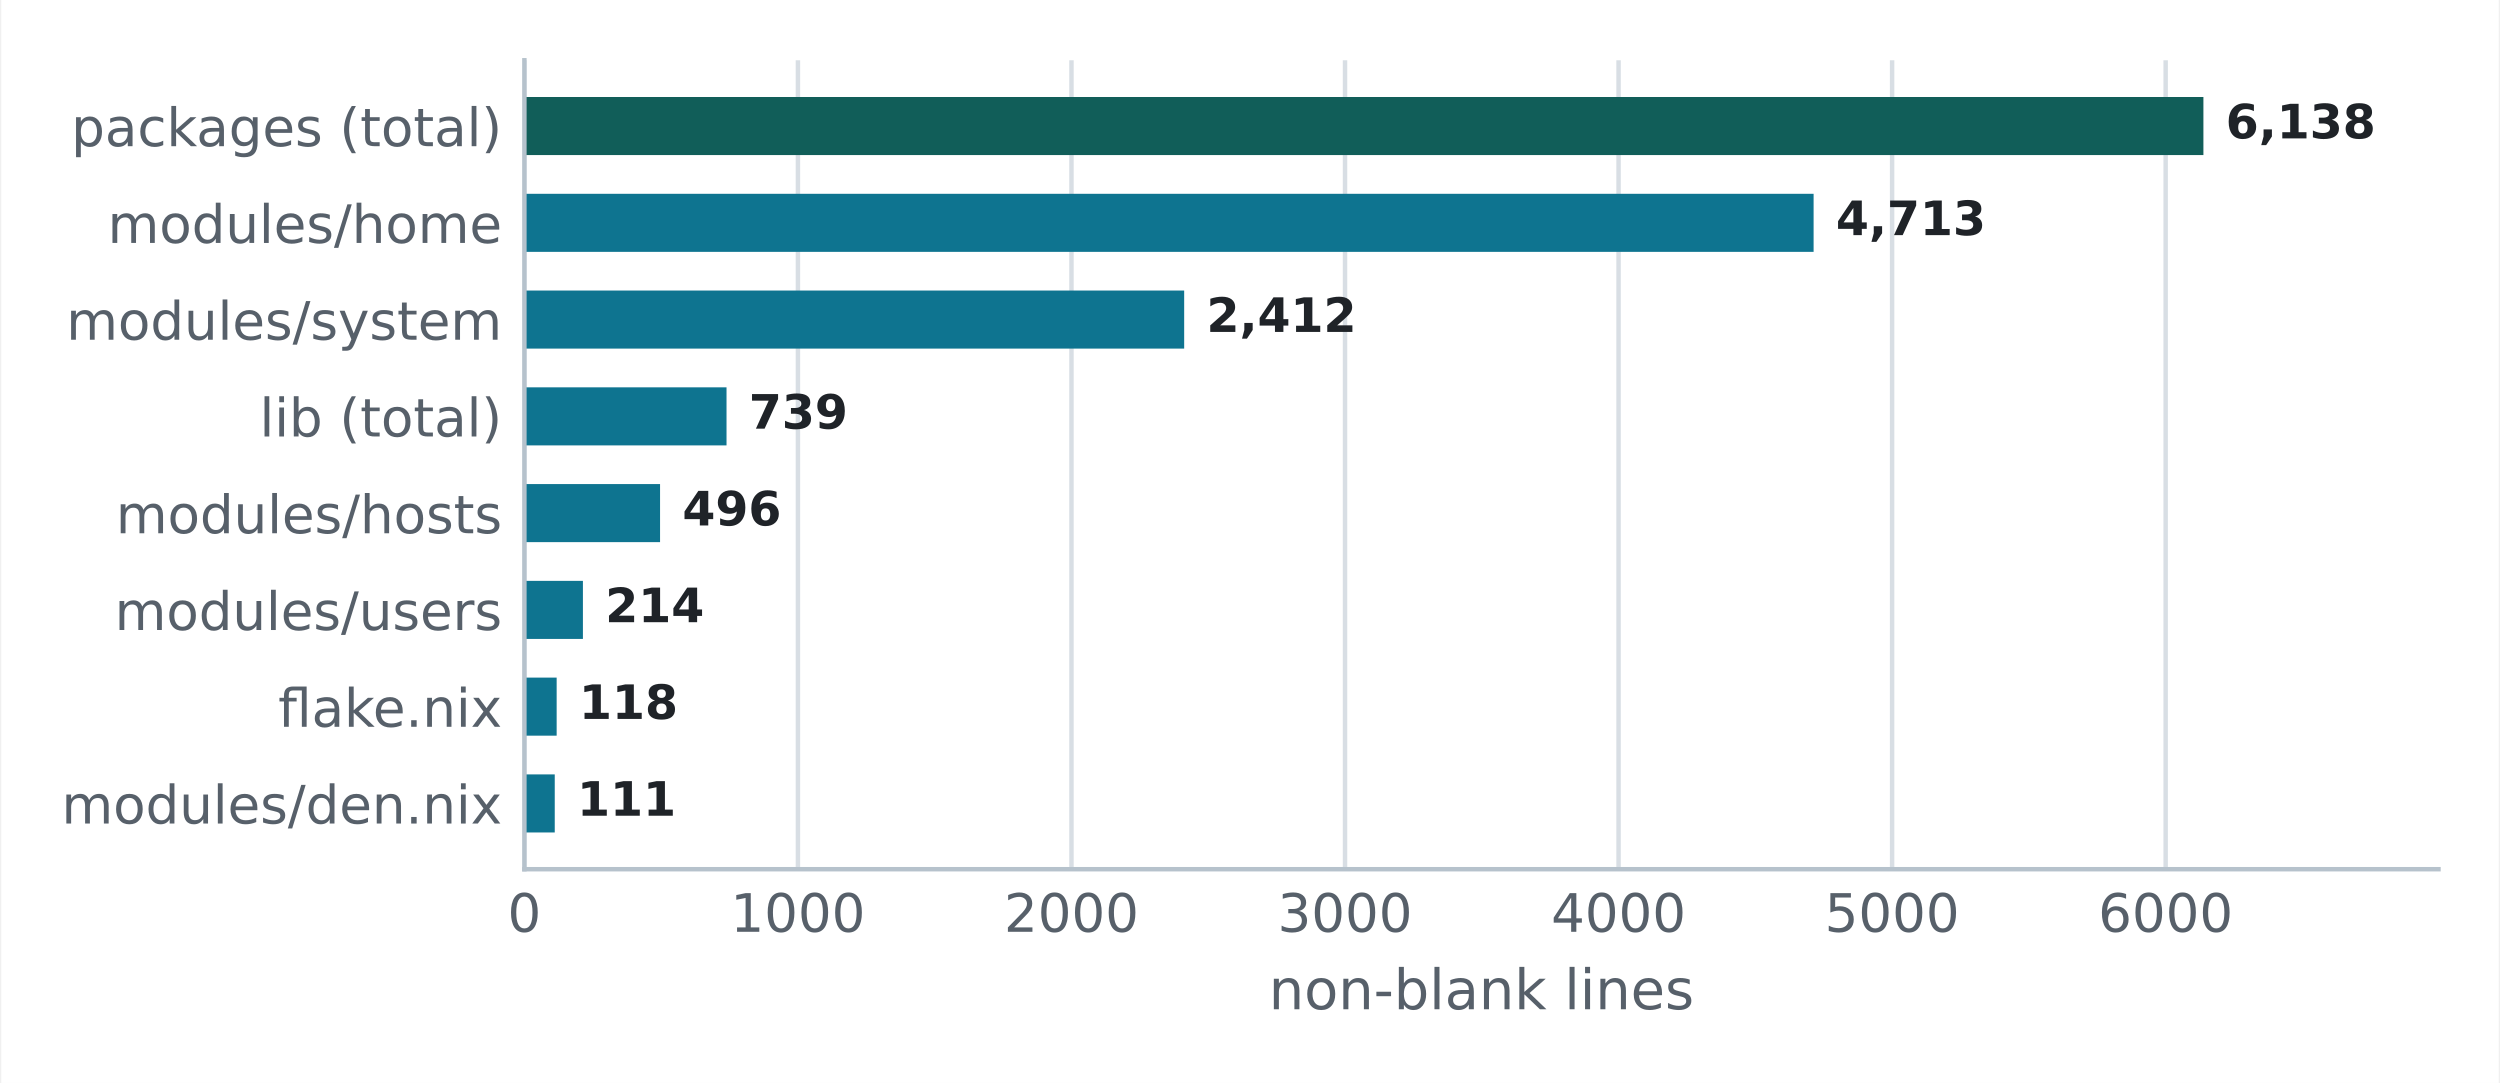
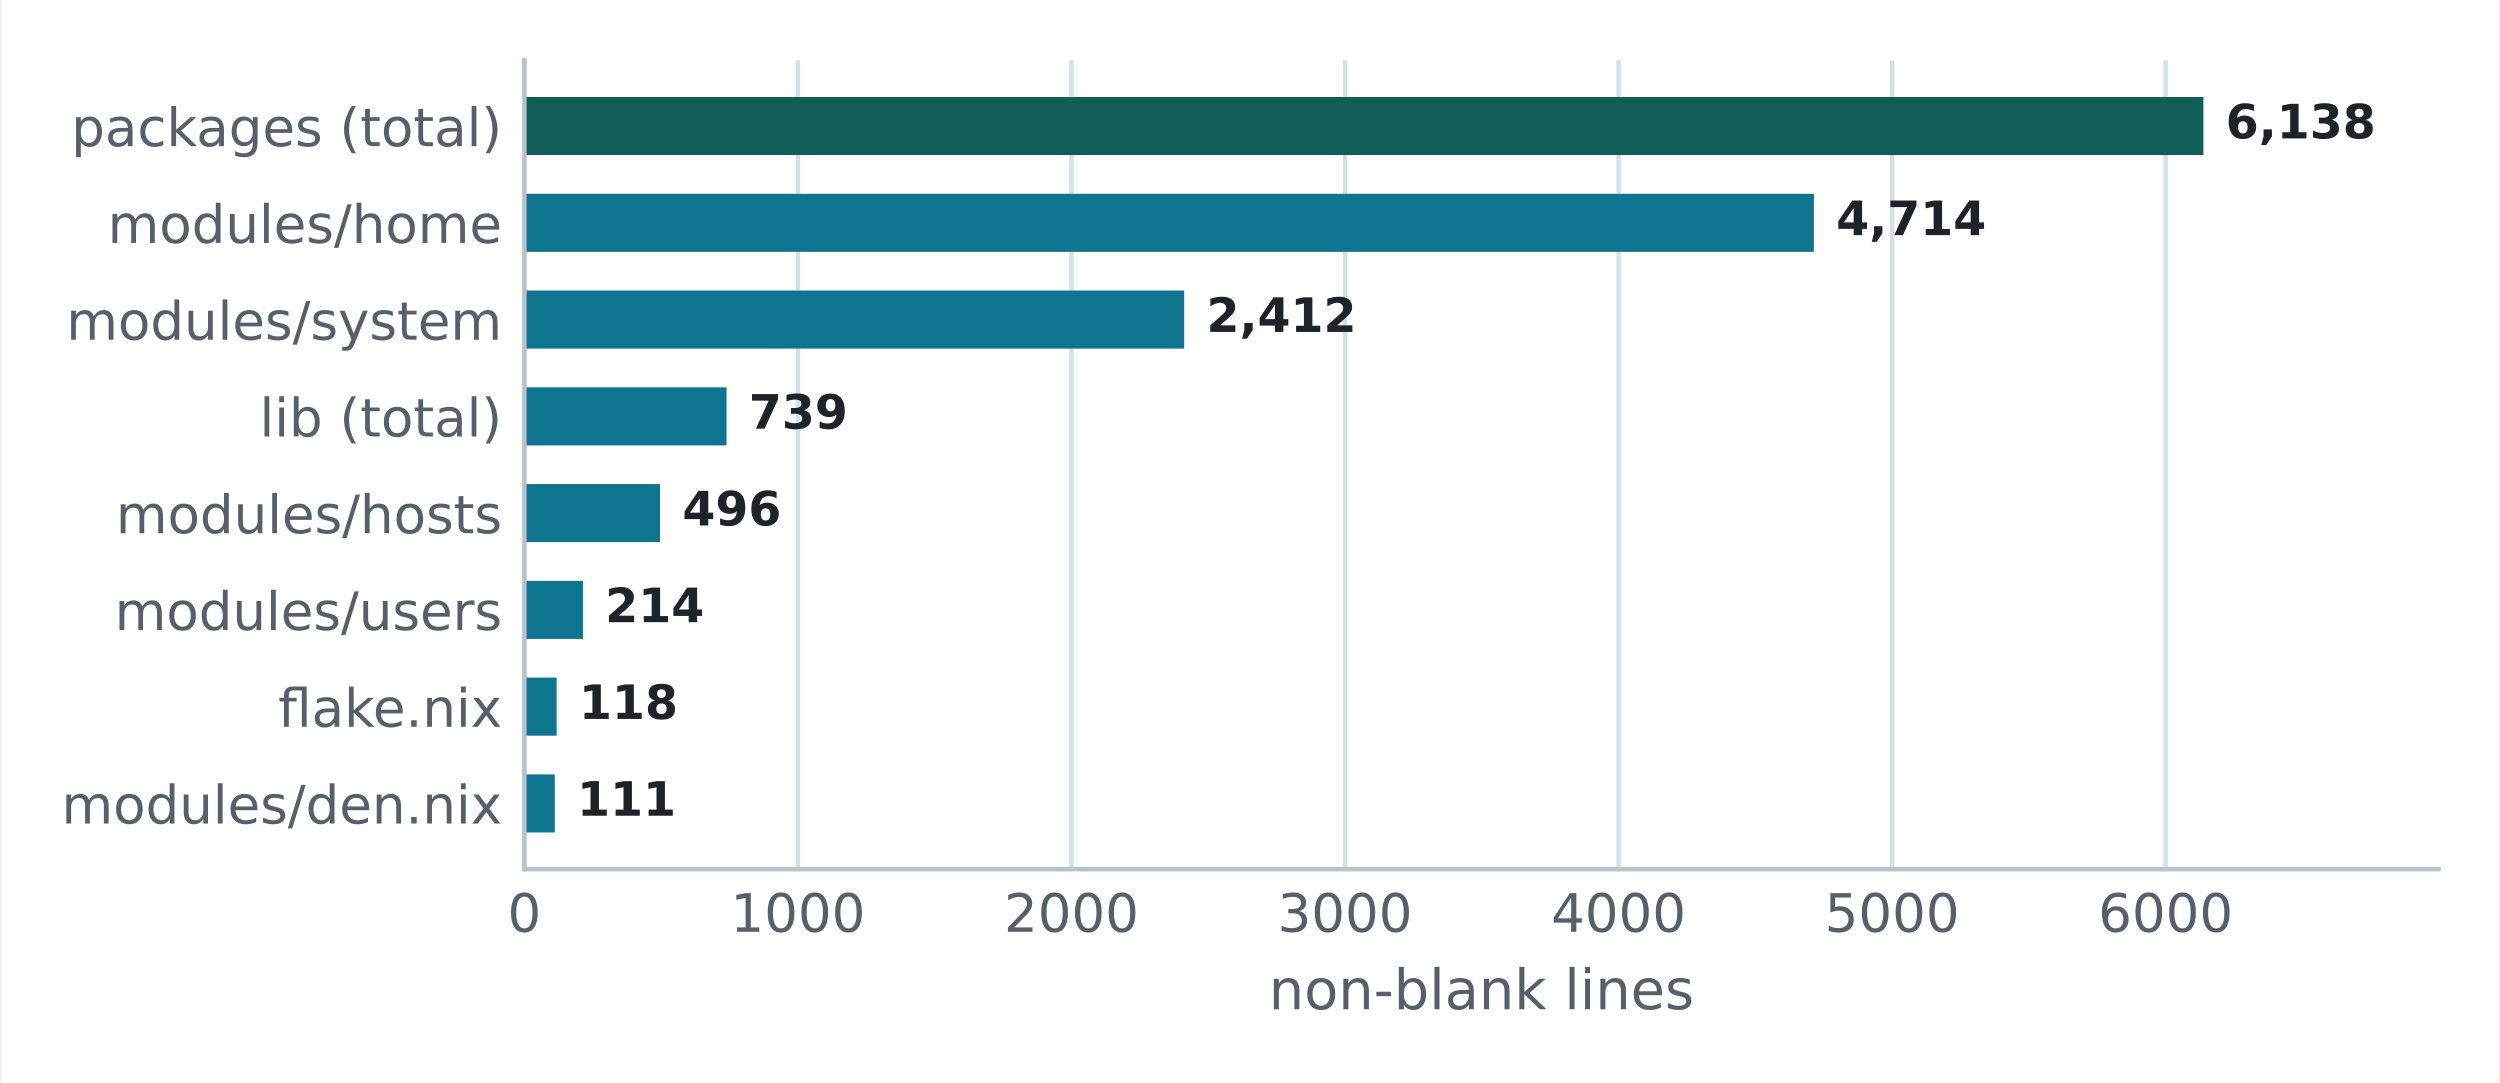
<svg xmlns="http://www.w3.org/2000/svg" xmlns:xlink="http://www.w3.org/1999/xlink" width="995" height="431" viewBox="0 0 447.591 194.078" version="1.1">
  <defs>
    <style type="text/css">*{stroke-linejoin: round; stroke-linecap: butt}</style>
  </defs>
  <g id="figure_1">
    <g id="patch_1">
      <path d="M 0 194.078  L 447.591 194.078  L 447.591 0  L 0 0  z " style="fill: #ffffff" />
    </g>
    <g id="axes_1">
      <g id="patch_2">
        <path d="M 93.751 155.778  L 436.791 155.778  L 436.791 10.8  L 93.751 10.8  z " style="fill: #ffffff" />
      </g>
      <g id="matplotlib.axis_1">
        <g id="xtick_1">
          <g id="line2d_1">
            <path d="M 93.751 155.778  L 93.751 10.8  " clip-path="url(#p4f550c6e6d)" style="fill: none; stroke: #d8dee4; stroke-width: 0.8; stroke-linecap: square" />
          </g>
          <g id="line2d_2" />
          <g id="text_1">
            <g style="fill: #57606a" transform="translate(90.72875 166.9954) scale(0.095 -0.095)">
              <defs>
                <path id="DejaVuSans-13" d="M 2034 4250  Q 1547 4250 1301 3770  Q 1056 3291 1056 2328  Q 1056 1369 1301 889  Q 1547 409 2034 409  Q 2525 409 2770 889  Q 3016 1369 3016 2328  Q 3016 3291 2770 3770  Q 2525 4250 2034 4250  z M 2034 4750  Q 2819 4750 3233 4129  Q 3647 3509 3647 2328  Q 3647 1150 3233 529  Q 2819 -91 2034 -91  Q 1250 -91 836 529  Q 422 1150 422 2328  Q 422 3509 836 4129  Q 1250 4750 2034 4750  z " transform="scale(0.015625)" />
              </defs>
              <use xlink:href="#DejaVuSans-13" />
            </g>
          </g>
        </g>
        <g id="xtick_2">
          <g id="line2d_3">
            <path d="M 142.775 155.778  L 142.775 10.8  " clip-path="url(#p4f550c6e6d)" style="fill: none; stroke: #d8dee4; stroke-width: 0.8; stroke-linecap: square" />
          </g>
          <g id="line2d_4" />
          <g id="text_2">
            <g style="fill: #57606a" transform="translate(130.6867 166.9954) scale(0.095 -0.095)">
              <defs>
                <path id="DejaVuSans-14" d="M 794 531  L 1825 531  L 1825 4091  L 703 3866  L 703 4441  L 1819 4666  L 2450 4666  L 2450 531  L 3481 531  L 3481 0  L 794 0  L 794 531  z " transform="scale(0.015625)" />
              </defs>
              <use xlink:href="#DejaVuSans-14" />
              <use xlink:href="#DejaVuSans-13" transform="translate(63.625 0)" />
              <use xlink:href="#DejaVuSans-13" transform="translate(127.25 0)" />
              <use xlink:href="#DejaVuSans-13" transform="translate(190.875 0)" />
            </g>
          </g>
        </g>
        <g id="xtick_3">
          <g id="line2d_5">
            <path d="M 191.8 155.778  L 191.8 10.8  " clip-path="url(#p4f550c6e6d)" style="fill: none; stroke: #d8dee4; stroke-width: 0.8; stroke-linecap: square" />
          </g>
          <g id="line2d_6" />
          <g id="text_3">
            <g style="fill: #57606a" transform="translate(179.7112 166.9954) scale(0.095 -0.095)">
              <defs>
                <path id="DejaVuSans-15" d="M 1228 531  L 3431 531  L 3431 0  L 469 0  L 469 531  Q 828 903 1448 1529  Q 2069 2156 2228 2338  Q 2531 2678 2651 2914  Q 2772 3150 2772 3378  Q 2772 3750 2511 3984  Q 2250 4219 1831 4219  Q 1534 4219 1204 4116  Q 875 4013 500 3803  L 500 4441  Q 881 4594 1212 4672  Q 1544 4750 1819 4750  Q 2544 4750 2975 4387  Q 3406 4025 3406 3419  Q 3406 3131 3298 2873  Q 3191 2616 2906 2266  Q 2828 2175 2409 1742  Q 1991 1309 1228 531  z " transform="scale(0.015625)" />
              </defs>
              <use xlink:href="#DejaVuSans-15" />
              <use xlink:href="#DejaVuSans-13" transform="translate(63.625 0)" />
              <use xlink:href="#DejaVuSans-13" transform="translate(127.25 0)" />
              <use xlink:href="#DejaVuSans-13" transform="translate(190.875 0)" />
            </g>
          </g>
        </g>
        <g id="xtick_4">
          <g id="line2d_7">
            <path d="M 240.824 155.778  L 240.824 10.8  " clip-path="url(#p4f550c6e6d)" style="fill: none; stroke: #d8dee4; stroke-width: 0.8; stroke-linecap: square" />
          </g>
          <g id="line2d_8" />
          <g id="text_4">
            <g style="fill: #57606a" transform="translate(228.7356 166.9954) scale(0.095 -0.095)">
              <defs>
                <path id="DejaVuSans-16" d="M 2597 2516  Q 3050 2419 3304 2112  Q 3559 1806 3559 1356  Q 3559 666 3084 287  Q 2609 -91 1734 -91  Q 1441 -91 1130 -33  Q 819 25 488 141  L 488 750  Q 750 597 1062 519  Q 1375 441 1716 441  Q 2309 441 2620 675  Q 2931 909 2931 1356  Q 2931 1769 2642 2001  Q 2353 2234 1838 2234  L 1294 2234  L 1294 2753  L 1863 2753  Q 2328 2753 2575 2939  Q 2822 3125 2822 3475  Q 2822 3834 2567 4026  Q 2313 4219 1838 4219  Q 1578 4219 1281 4162  Q 984 4106 628 3988  L 628 4550  Q 988 4650 1302 4700  Q 1616 4750 1894 4750  Q 2613 4750 3031 4423  Q 3450 4097 3450 3541  Q 3450 3153 3228 2886  Q 3006 2619 2597 2516  z " transform="scale(0.015625)" />
              </defs>
              <use xlink:href="#DejaVuSans-16" />
              <use xlink:href="#DejaVuSans-13" transform="translate(63.625 0)" />
              <use xlink:href="#DejaVuSans-13" transform="translate(127.25 0)" />
              <use xlink:href="#DejaVuSans-13" transform="translate(190.875 0)" />
            </g>
          </g>
        </g>
        <g id="xtick_5">
          <g id="line2d_9">
            <path d="M 289.849 155.778  L 289.849 10.8  " clip-path="url(#p4f550c6e6d)" style="fill: none; stroke: #d8dee4; stroke-width: 0.8; stroke-linecap: square" />
          </g>
          <g id="line2d_10" />
          <g id="text_5">
            <g style="fill: #57606a" transform="translate(277.7601 166.9954) scale(0.095 -0.095)">
              <defs>
                <path id="DejaVuSans-17" d="M 2419 4116  L 825 1625  L 2419 1625  L 2419 4116  z M 2253 4666  L 3047 4666  L 3047 1625  L 3713 1625  L 3713 1100  L 3047 1100  L 3047 0  L 2419 0  L 2419 1100  L 313 1100  L 313 1709  L 2253 4666  z " transform="scale(0.015625)" />
              </defs>
              <use xlink:href="#DejaVuSans-17" />
              <use xlink:href="#DejaVuSans-13" transform="translate(63.625 0)" />
              <use xlink:href="#DejaVuSans-13" transform="translate(127.25 0)" />
              <use xlink:href="#DejaVuSans-13" transform="translate(190.875 0)" />
            </g>
          </g>
        </g>
        <g id="xtick_6">
          <g id="line2d_11">
            <path d="M 338.873 155.778  L 338.873 10.8  " clip-path="url(#p4f550c6e6d)" style="fill: none; stroke: #d8dee4; stroke-width: 0.8; stroke-linecap: square" />
          </g>
          <g id="line2d_12" />
          <g id="text_6">
            <g style="fill: #57606a" transform="translate(326.7846 166.9954) scale(0.095 -0.095)">
              <defs>
                <path id="DejaVuSans-18" d="M 691 4666  L 3169 4666  L 3169 4134  L 1269 4134  L 1269 2991  Q 1406 3038 1543 3061  Q 1681 3084 1819 3084  Q 2600 3084 3056 2656  Q 3513 2228 3513 1497  Q 3513 744 3044 326  Q 2575 -91 1722 -91  Q 1428 -91 1123 -41  Q 819 9 494 109  L 494 744  Q 775 591 1075 516  Q 1375 441 1709 441  Q 2250 441 2565 725  Q 2881 1009 2881 1497  Q 2881 1984 2565 2268  Q 2250 2553 1709 2553  Q 1456 2553 1204 2497  Q 953 2441 691 2322  L 691 4666  z " transform="scale(0.015625)" />
              </defs>
              <use xlink:href="#DejaVuSans-18" />
              <use xlink:href="#DejaVuSans-13" transform="translate(63.625 0)" />
              <use xlink:href="#DejaVuSans-13" transform="translate(127.25 0)" />
              <use xlink:href="#DejaVuSans-13" transform="translate(190.875 0)" />
            </g>
          </g>
        </g>
        <g id="xtick_7">
          <g id="line2d_13">
            <path d="M 387.898 155.778  L 387.898 10.8  " clip-path="url(#p4f550c6e6d)" style="fill: none; stroke: #d8dee4; stroke-width: 0.8; stroke-linecap: square" />
          </g>
          <g id="line2d_14" />
          <g id="text_7">
            <g style="fill: #57606a" transform="translate(375.8091 166.9954) scale(0.095 -0.095)">
              <defs>
                <path id="DejaVuSans-19" d="M 2113 2584  Q 1688 2584 1439 2293  Q 1191 2003 1191 1497  Q 1191 994 1439 701  Q 1688 409 2113 409  Q 2538 409 2786 701  Q 3034 994 3034 1497  Q 3034 2003 2786 2293  Q 2538 2584 2113 2584  z M 3366 4563  L 3366 3988  Q 3128 4100 2886 4159  Q 2644 4219 2406 4219  Q 1781 4219 1451 3797  Q 1122 3375 1075 2522  Q 1259 2794 1537 2939  Q 1816 3084 2150 3084  Q 2853 3084 3261 2657  Q 3669 2231 3669 1497  Q 3669 778 3244 343  Q 2819 -91 2113 -91  Q 1303 -91 875 529  Q 447 1150 447 2328  Q 447 3434 972 4092  Q 1497 4750 2381 4750  Q 2619 4750 2861 4703  Q 3103 4656 3366 4563  z " transform="scale(0.015625)" />
              </defs>
              <use xlink:href="#DejaVuSans-19" />
              <use xlink:href="#DejaVuSans-13" transform="translate(63.625 0)" />
              <use xlink:href="#DejaVuSans-13" transform="translate(127.25 0)" />
              <use xlink:href="#DejaVuSans-13" transform="translate(190.875 0)" />
            </g>
          </g>
        </g>
        <g id="text_8">
          <g style="fill: #57606a" transform="translate(227.1616 180.8761) scale(0.1 -0.1)">
            <defs>
              <path id="DejaVuSans-51" d="M 3513 2113  L 3513 0  L 2938 0  L 2938 2094  Q 2938 2591 2744 2837  Q 2550 3084 2163 3084  Q 1697 3084 1428 2787  Q 1159 2491 1159 1978  L 1159 0  L 581 0  L 581 3500  L 1159 3500  L 1159 2956  Q 1366 3272 1645 3428  Q 1925 3584 2291 3584  Q 2894 3584 3203 3211  Q 3513 2838 3513 2113  z " transform="scale(0.015625)" />
              <path id="DejaVuSans-52" d="M 1959 3097  Q 1497 3097 1228 2736  Q 959 2375 959 1747  Q 959 1119 1226 758  Q 1494 397 1959 397  Q 2419 397 2687 759  Q 2956 1122 2956 1747  Q 2956 2369 2687 2733  Q 2419 3097 1959 3097  z M 1959 3584  Q 2709 3584 3137 3096  Q 3566 2609 3566 1747  Q 3566 888 3137 398  Q 2709 -91 1959 -91  Q 1206 -91 779 398  Q 353 888 353 1747  Q 353 2609 779 3096  Q 1206 3584 1959 3584  z " transform="scale(0.015625)" />
              <path id="DejaVuSans-10" d="M 313 2009  L 1997 2009  L 1997 1497  L 313 1497  L 313 2009  z " transform="scale(0.015625)" />
              <path id="DejaVuSans-45" d="M 3116 1747  Q 3116 2381 2855 2742  Q 2594 3103 2138 3103  Q 1681 3103 1420 2742  Q 1159 2381 1159 1747  Q 1159 1113 1420 752  Q 1681 391 2138 391  Q 2594 391 2855 752  Q 3116 1113 3116 1747  z M 1159 2969  Q 1341 3281 1617 3432  Q 1894 3584 2278 3584  Q 2916 3584 3314 3078  Q 3713 2572 3713 1747  Q 3713 922 3314 415  Q 2916 -91 2278 -91  Q 1894 -91 1617 61  Q 1341 213 1159 525  L 1159 0  L 581 0  L 581 4863  L 1159 4863  L 1159 2969  z " transform="scale(0.015625)" />
              <path id="DejaVuSans-4f" d="M 603 4863  L 1178 4863  L 1178 0  L 603 0  L 603 4863  z " transform="scale(0.015625)" />
              <path id="DejaVuSans-44" d="M 2194 1759  Q 1497 1759 1228 1600  Q 959 1441 959 1056  Q 959 750 1161 570  Q 1363 391 1709 391  Q 2188 391 2477 730  Q 2766 1069 2766 1631  L 2766 1759  L 2194 1759  z M 3341 1997  L 3341 0  L 2766 0  L 2766 531  Q 2569 213 2275 61  Q 1981 -91 1556 -91  Q 1019 -91 701 211  Q 384 513 384 1019  Q 384 1609 779 1909  Q 1175 2209 1959 2209  L 2766 2209  L 2766 2266  Q 2766 2663 2505 2880  Q 2244 3097 1772 3097  Q 1472 3097 1187 3025  Q 903 2953 641 2809  L 641 3341  Q 956 3463 1253 3523  Q 1550 3584 1831 3584  Q 2591 3584 2966 3190  Q 3341 2797 3341 1997  z " transform="scale(0.015625)" />
              <path id="DejaVuSans-4e" d="M 581 4863  L 1159 4863  L 1159 1991  L 2875 3500  L 3609 3500  L 1753 1863  L 3688 0  L 2938 0  L 1159 1709  L 1159 0  L 581 0  L 581 4863  z " transform="scale(0.015625)" />
              <path id="DejaVuSans-3" transform="scale(0.015625)" />
              <path id="DejaVuSans-4c" d="M 603 3500  L 1178 3500  L 1178 0  L 603 0  L 603 3500  z M 603 4863  L 1178 4863  L 1178 4134  L 603 4134  L 603 4863  z " transform="scale(0.015625)" />
              <path id="DejaVuSans-48" d="M 3597 1894  L 3597 1613  L 953 1613  Q 991 1019 1311 708  Q 1631 397 2203 397  Q 2534 397 2845 478  Q 3156 559 3463 722  L 3463 178  Q 3153 47 2828 -22  Q 2503 -91 2169 -91  Q 1331 -91 842 396  Q 353 884 353 1716  Q 353 2575 817 3079  Q 1281 3584 2069 3584  Q 2775 3584 3186 3129  Q 3597 2675 3597 1894  z M 3022 2063  Q 3016 2534 2758 2815  Q 2500 3097 2075 3097  Q 1594 3097 1305 2825  Q 1016 2553 972 2059  L 3022 2063  z " transform="scale(0.015625)" />
              <path id="DejaVuSans-56" d="M 2834 3397  L 2834 2853  Q 2591 2978 2328 3040  Q 2066 3103 1784 3103  Q 1356 3103 1142 2972  Q 928 2841 928 2578  Q 928 2378 1081 2264  Q 1234 2150 1697 2047  L 1894 2003  Q 2506 1872 2764 1633  Q 3022 1394 3022 966  Q 3022 478 2636 193  Q 2250 -91 1575 -91  Q 1294 -91 989 -36  Q 684 19 347 128  L 347 722  Q 666 556 975 473  Q 1284 391 1588 391  Q 1994 391 2212 530  Q 2431 669 2431 922  Q 2431 1156 2273 1281  Q 2116 1406 1581 1522  L 1381 1569  Q 847 1681 609 1914  Q 372 2147 372 2553  Q 372 3047 722 3315  Q 1072 3584 1716 3584  Q 2034 3584 2315 3537  Q 2597 3491 2834 3397  z " transform="scale(0.015625)" />
            </defs>
            <use xlink:href="#DejaVuSans-51" />
            <use xlink:href="#DejaVuSans-52" transform="translate(63.375 0)" />
            <use xlink:href="#DejaVuSans-51" transform="translate(124.5625 0)" />
            <use xlink:href="#DejaVuSans-10" transform="translate(187.9375 0)" />
            <use xlink:href="#DejaVuSans-45" transform="translate(224.0156 0)" />
            <use xlink:href="#DejaVuSans-4f" transform="translate(287.5 0)" />
            <use xlink:href="#DejaVuSans-44" transform="translate(315.2812 0)" />
            <use xlink:href="#DejaVuSans-51" transform="translate(376.5625 0)" />
            <use xlink:href="#DejaVuSans-4e" transform="translate(439.9375 0)" />
            <use xlink:href="#DejaVuSans-3" transform="translate(497.8438 0)" />
            <use xlink:href="#DejaVuSans-4f" transform="translate(529.625 0)" />
            <use xlink:href="#DejaVuSans-4c" transform="translate(557.4062 0)" />
            <use xlink:href="#DejaVuSans-51" transform="translate(585.1875 0)" />
            <use xlink:href="#DejaVuSans-48" transform="translate(648.5625 0)" />
            <use xlink:href="#DejaVuSans-56" transform="translate(710.0938 0)" />
          </g>
        </g>
      </g>
      <g id="matplotlib.axis_2">
        <g id="ytick_1">
          <g id="line2d_15" />
          <g id="text_9">
            <g style="fill: #57606a" transform="translate(10.8 147.5945) scale(0.095 -0.095)">
              <defs>
                <path id="DejaVuSans-50" d="M 3328 2828  Q 3544 3216 3844 3400  Q 4144 3584 4550 3584  Q 5097 3584 5394 3201  Q 5691 2819 5691 2113  L 5691 0  L 5113 0  L 5113 2094  Q 5113 2597 4934 2840  Q 4756 3084 4391 3084  Q 3944 3084 3684 2787  Q 3425 2491 3425 1978  L 3425 0  L 2847 0  L 2847 2094  Q 2847 2600 2669 2842  Q 2491 3084 2119 3084  Q 1678 3084 1418 2786  Q 1159 2488 1159 1978  L 1159 0  L 581 0  L 581 3500  L 1159 3500  L 1159 2956  Q 1356 3278 1631 3431  Q 1906 3584 2284 3584  Q 2666 3584 2933 3390  Q 3200 3197 3328 2828  z " transform="scale(0.015625)" />
                <path id="DejaVuSans-47" d="M 2906 2969  L 2906 4863  L 3481 4863  L 3481 0  L 2906 0  L 2906 525  Q 2725 213 2448 61  Q 2172 -91 1784 -91  Q 1150 -91 751 415  Q 353 922 353 1747  Q 353 2572 751 3078  Q 1150 3584 1784 3584  Q 2172 3584 2448 3432  Q 2725 3281 2906 2969  z M 947 1747  Q 947 1113 1208 752  Q 1469 391 1925 391  Q 2381 391 2643 752  Q 2906 1113 2906 1747  Q 2906 2381 2643 2742  Q 2381 3103 1925 3103  Q 1469 3103 1208 2742  Q 947 2381 947 1747  z " transform="scale(0.015625)" />
                <path id="DejaVuSans-58" d="M 544 1381  L 544 3500  L 1119 3500  L 1119 1403  Q 1119 906 1312 657  Q 1506 409 1894 409  Q 2359 409 2629 706  Q 2900 1003 2900 1516  L 2900 3500  L 3475 3500  L 3475 0  L 2900 0  L 2900 538  Q 2691 219 2414 64  Q 2138 -91 1772 -91  Q 1169 -91 856 284  Q 544 659 544 1381  z M 1991 3584  L 1991 3584  z " transform="scale(0.015625)" />
                <path id="DejaVuSans-12" d="M 1625 4666  L 2156 4666  L 531 -594  L 0 -594  L 1625 4666  z " transform="scale(0.015625)" />
                <path id="DejaVuSans-11" d="M 684 794  L 1344 794  L 1344 0  L 684 0  L 684 794  z " transform="scale(0.015625)" />
                <path id="DejaVuSans-5b" d="M 3513 3500  L 2247 1797  L 3578 0  L 2900 0  L 1881 1375  L 863 0  L 184 0  L 1544 1831  L 300 3500  L 978 3500  L 1906 2253  L 2834 3500  L 3513 3500  z " transform="scale(0.015625)" />
              </defs>
              <use xlink:href="#DejaVuSans-50" />
              <use xlink:href="#DejaVuSans-52" transform="translate(97.40625 0)" />
              <use xlink:href="#DejaVuSans-47" transform="translate(158.5938 0)" />
              <use xlink:href="#DejaVuSans-58" transform="translate(222.0781 0)" />
              <use xlink:href="#DejaVuSans-4f" transform="translate(285.4531 0)" />
              <use xlink:href="#DejaVuSans-48" transform="translate(313.2344 0)" />
              <use xlink:href="#DejaVuSans-56" transform="translate(374.7656 0)" />
              <use xlink:href="#DejaVuSans-12" transform="translate(426.8594 0)" />
              <use xlink:href="#DejaVuSans-47" transform="translate(460.5469 0)" />
              <use xlink:href="#DejaVuSans-48" transform="translate(524.0312 0)" />
              <use xlink:href="#DejaVuSans-51" transform="translate(585.5625 0)" />
              <use xlink:href="#DejaVuSans-11" transform="translate(648.9375 0)" />
              <use xlink:href="#DejaVuSans-51" transform="translate(680.7188 0)" />
              <use xlink:href="#DejaVuSans-4c" transform="translate(744.0938 0)" />
              <use xlink:href="#DejaVuSans-5b" transform="translate(771.875 0)" />
            </g>
          </g>
        </g>
        <g id="ytick_2">
          <g id="line2d_16" />
          <g id="text_10">
            <g style="fill: #57606a" transform="translate(49.6357 130.2526) scale(0.095 -0.095)">
              <defs>
                <path id="DejaVuSans-13b0" d="M 1831 4863  L 3431 4863  L 3431 0  L 2853 0  L 2853 4384  L 1825 4384  Q 1516 4384 1395 4259  Q 1275 4134 1275 3809  L 1275 3500  L 2222 3500  L 2222 3053  L 1275 3053  L 1275 0  L 697 0  L 697 3053  L 147 3053  L 147 3500  L 697 3500  L 697 3744  Q 697 4328 969 4595  Q 1241 4863 1831 4863  z " transform="scale(0.015625)" />
              </defs>
              <use xlink:href="#DejaVuSans-13b0" />
              <use xlink:href="#DejaVuSans-44" transform="translate(62.98438 0)" />
              <use xlink:href="#DejaVuSans-4e" transform="translate(124.2656 0)" />
              <use xlink:href="#DejaVuSans-48" transform="translate(178.6094 0)" />
              <use xlink:href="#DejaVuSans-11" transform="translate(240.1406 0)" />
              <use xlink:href="#DejaVuSans-51" transform="translate(271.9219 0)" />
              <use xlink:href="#DejaVuSans-4c" transform="translate(335.2969 0)" />
              <use xlink:href="#DejaVuSans-5b" transform="translate(363.0781 0)" />
            </g>
          </g>
        </g>
        <g id="ytick_3">
          <g id="line2d_17" />
          <g id="text_11">
            <g style="fill: #57606a" transform="translate(20.32969 112.9108) scale(0.095 -0.095)">
              <defs>
                <path id="DejaVuSans-55" d="M 2631 2963  Q 2534 3019 2420 3045  Q 2306 3072 2169 3072  Q 1681 3072 1420 2755  Q 1159 2438 1159 1844  L 1159 0  L 581 0  L 581 3500  L 1159 3500  L 1159 2956  Q 1341 3275 1631 3429  Q 1922 3584 2338 3584  Q 2397 3584 2469 3576  Q 2541 3569 2628 3553  L 2631 2963  z " transform="scale(0.015625)" />
              </defs>
              <use xlink:href="#DejaVuSans-50" />
              <use xlink:href="#DejaVuSans-52" transform="translate(97.40625 0)" />
              <use xlink:href="#DejaVuSans-47" transform="translate(158.5938 0)" />
              <use xlink:href="#DejaVuSans-58" transform="translate(222.0781 0)" />
              <use xlink:href="#DejaVuSans-4f" transform="translate(285.4531 0)" />
              <use xlink:href="#DejaVuSans-48" transform="translate(313.2344 0)" />
              <use xlink:href="#DejaVuSans-56" transform="translate(374.7656 0)" />
              <use xlink:href="#DejaVuSans-12" transform="translate(426.8594 0)" />
              <use xlink:href="#DejaVuSans-58" transform="translate(460.5469 0)" />
              <use xlink:href="#DejaVuSans-56" transform="translate(523.9219 0)" />
              <use xlink:href="#DejaVuSans-48" transform="translate(576.0156 0)" />
              <use xlink:href="#DejaVuSans-55" transform="translate(637.5469 0)" />
              <use xlink:href="#DejaVuSans-56" transform="translate(678.6562 0)" />
            </g>
          </g>
        </g>
        <g id="ytick_4">
          <g id="line2d_18" />
          <g id="text_12">
            <g style="fill: #57606a" transform="translate(20.54344 95.569) scale(0.095 -0.095)">
              <defs>
                <path id="DejaVuSans-4b" d="M 3513 2113  L 3513 0  L 2938 0  L 2938 2094  Q 2938 2591 2744 2837  Q 2550 3084 2163 3084  Q 1697 3084 1428 2787  Q 1159 2491 1159 1978  L 1159 0  L 581 0  L 581 4863  L 1159 4863  L 1159 2956  Q 1366 3272 1645 3428  Q 1925 3584 2291 3584  Q 2894 3584 3203 3211  Q 3513 2838 3513 2113  z " transform="scale(0.015625)" />
                <path id="DejaVuSans-57" d="M 1172 4494  L 1172 3500  L 2356 3500  L 2356 3053  L 1172 3053  L 1172 1153  Q 1172 725 1289 603  Q 1406 481 1766 481  L 2356 481  L 2356 0  L 1766 0  Q 1100 0 847 248  Q 594 497 594 1153  L 594 3053  L 172 3053  L 172 3500  L 594 3500  L 594 4494  L 1172 4494  z " transform="scale(0.015625)" />
              </defs>
              <use xlink:href="#DejaVuSans-50" />
              <use xlink:href="#DejaVuSans-52" transform="translate(97.40625 0)" />
              <use xlink:href="#DejaVuSans-47" transform="translate(158.5938 0)" />
              <use xlink:href="#DejaVuSans-58" transform="translate(222.0781 0)" />
              <use xlink:href="#DejaVuSans-4f" transform="translate(285.4531 0)" />
              <use xlink:href="#DejaVuSans-48" transform="translate(313.2344 0)" />
              <use xlink:href="#DejaVuSans-56" transform="translate(374.7656 0)" />
              <use xlink:href="#DejaVuSans-12" transform="translate(426.8594 0)" />
              <use xlink:href="#DejaVuSans-4b" transform="translate(460.5469 0)" />
              <use xlink:href="#DejaVuSans-52" transform="translate(523.9219 0)" />
              <use xlink:href="#DejaVuSans-56" transform="translate(585.1094 0)" />
              <use xlink:href="#DejaVuSans-57" transform="translate(637.2031 0)" />
              <use xlink:href="#DejaVuSans-56" transform="translate(676.4062 0)" />
            </g>
          </g>
        </g>
        <g id="ytick_5">
          <g id="line2d_19" />
          <g id="text_13">
            <g style="fill: #57606a" transform="translate(46.28695 78.22717) scale(0.095 -0.095)">
              <defs>
                <path id="DejaVuSans-b" d="M 1984 4856  Q 1566 4138 1362 3434  Q 1159 2731 1159 2009  Q 1159 1288 1364 580  Q 1569 -128 1984 -844  L 1484 -844  Q 1016 -109 783 600  Q 550 1309 550 2009  Q 550 2706 781 3412  Q 1013 4119 1484 4856  L 1984 4856  z " transform="scale(0.015625)" />
                <path id="DejaVuSans-c" d="M 513 4856  L 1013 4856  Q 1481 4119 1714 3412  Q 1947 2706 1947 2009  Q 1947 1309 1714 600  Q 1481 -109 1013 -844  L 513 -844  Q 928 -128 1133 580  Q 1338 1288 1338 2009  Q 1338 2731 1133 3434  Q 928 4138 513 4856  z " transform="scale(0.015625)" />
              </defs>
              <use xlink:href="#DejaVuSans-4f" />
              <use xlink:href="#DejaVuSans-4c" transform="translate(27.78125 0)" />
              <use xlink:href="#DejaVuSans-45" transform="translate(55.5625 0)" />
              <use xlink:href="#DejaVuSans-3" transform="translate(119.0469 0)" />
              <use xlink:href="#DejaVuSans-b" transform="translate(150.8281 0)" />
              <use xlink:href="#DejaVuSans-57" transform="translate(189.8438 0)" />
              <use xlink:href="#DejaVuSans-52" transform="translate(229.0469 0)" />
              <use xlink:href="#DejaVuSans-57" transform="translate(290.2344 0)" />
              <use xlink:href="#DejaVuSans-44" transform="translate(329.4375 0)" />
              <use xlink:href="#DejaVuSans-4f" transform="translate(390.7188 0)" />
              <use xlink:href="#DejaVuSans-c" transform="translate(418.5 0)" />
            </g>
          </g>
        </g>
        <g id="ytick_6">
          <g id="line2d_20" />
          <g id="text_14">
            <g style="fill: #57606a" transform="translate(11.655 60.88535) scale(0.095 -0.095)">
              <defs>
                <path id="DejaVuSans-5c" d="M 2059 -325  Q 1816 -950 1584 -1140  Q 1353 -1331 966 -1331  L 506 -1331  L 506 -850  L 844 -850  Q 1081 -850 1212 -737  Q 1344 -625 1503 -206  L 1606 56  L 191 3500  L 800 3500  L 1894 763  L 2988 3500  L 3597 3500  L 2059 -325  z " transform="scale(0.015625)" />
              </defs>
              <use xlink:href="#DejaVuSans-50" />
              <use xlink:href="#DejaVuSans-52" transform="translate(97.40625 0)" />
              <use xlink:href="#DejaVuSans-47" transform="translate(158.5938 0)" />
              <use xlink:href="#DejaVuSans-58" transform="translate(222.0781 0)" />
              <use xlink:href="#DejaVuSans-4f" transform="translate(285.4531 0)" />
              <use xlink:href="#DejaVuSans-48" transform="translate(313.2344 0)" />
              <use xlink:href="#DejaVuSans-56" transform="translate(374.7656 0)" />
              <use xlink:href="#DejaVuSans-12" transform="translate(426.8594 0)" />
              <use xlink:href="#DejaVuSans-56" transform="translate(460.5469 0)" />
              <use xlink:href="#DejaVuSans-5c" transform="translate(512.6406 0)" />
              <use xlink:href="#DejaVuSans-56" transform="translate(571.8281 0)" />
              <use xlink:href="#DejaVuSans-57" transform="translate(623.9219 0)" />
              <use xlink:href="#DejaVuSans-48" transform="translate(663.125 0)" />
              <use xlink:href="#DejaVuSans-50" transform="translate(724.6562 0)" />
            </g>
          </g>
        </g>
        <g id="ytick_7">
          <g id="line2d_21" />
          <g id="text_15">
            <g style="fill: #57606a" transform="translate(19.06648 43.54352) scale(0.095 -0.095)">
              <use xlink:href="#DejaVuSans-50" />
              <use xlink:href="#DejaVuSans-52" transform="translate(97.40625 0)" />
              <use xlink:href="#DejaVuSans-47" transform="translate(158.5938 0)" />
              <use xlink:href="#DejaVuSans-58" transform="translate(222.0781 0)" />
              <use xlink:href="#DejaVuSans-4f" transform="translate(285.4531 0)" />
              <use xlink:href="#DejaVuSans-48" transform="translate(313.2344 0)" />
              <use xlink:href="#DejaVuSans-56" transform="translate(374.7656 0)" />
              <use xlink:href="#DejaVuSans-12" transform="translate(426.8594 0)" />
              <use xlink:href="#DejaVuSans-4b" transform="translate(460.5469 0)" />
              <use xlink:href="#DejaVuSans-52" transform="translate(523.9219 0)" />
              <use xlink:href="#DejaVuSans-50" transform="translate(585.1094 0)" />
              <use xlink:href="#DejaVuSans-48" transform="translate(682.5156 0)" />
            </g>
          </g>
        </g>
        <g id="ytick_8">
          <g id="line2d_22" />
          <g id="text_16">
            <g style="fill: #57606a" transform="translate(12.5382 26.2017) scale(0.095 -0.095)">
              <defs>
                <path id="DejaVuSans-53" d="M 1159 525  L 1159 -1331  L 581 -1331  L 581 3500  L 1159 3500  L 1159 2969  Q 1341 3281 1617 3432  Q 1894 3584 2278 3584  Q 2916 3584 3314 3078  Q 3713 2572 3713 1747  Q 3713 922 3314 415  Q 2916 -91 2278 -91  Q 1894 -91 1617 61  Q 1341 213 1159 525  z M 3116 1747  Q 3116 2381 2855 2742  Q 2594 3103 2138 3103  Q 1681 3103 1420 2742  Q 1159 2381 1159 1747  Q 1159 1113 1420 752  Q 1681 391 2138 391  Q 2594 391 2855 752  Q 3116 1113 3116 1747  z " transform="scale(0.015625)" />
                <path id="DejaVuSans-46" d="M 3122 3366  L 3122 2828  Q 2878 2963 2633 3030  Q 2388 3097 2138 3097  Q 1578 3097 1268 2742  Q 959 2388 959 1747  Q 959 1106 1268 751  Q 1578 397 2138 397  Q 2388 397 2633 464  Q 2878 531 3122 666  L 3122 134  Q 2881 22 2623 -34  Q 2366 -91 2075 -91  Q 1284 -91 818 406  Q 353 903 353 1747  Q 353 2603 823 3093  Q 1294 3584 2113 3584  Q 2378 3584 2631 3529  Q 2884 3475 3122 3366  z " transform="scale(0.015625)" />
                <path id="DejaVuSans-4a" d="M 2906 1791  Q 2906 2416 2648 2759  Q 2391 3103 1925 3103  Q 1463 3103 1205 2759  Q 947 2416 947 1791  Q 947 1169 1205 825  Q 1463 481 1925 481  Q 2391 481 2648 825  Q 2906 1169 2906 1791  z M 3481 434  Q 3481 -459 3084 -895  Q 2688 -1331 1869 -1331  Q 1566 -1331 1297 -1286  Q 1028 -1241 775 -1147  L 775 -588  Q 1028 -725 1275 -790  Q 1522 -856 1778 -856  Q 2344 -856 2625 -561  Q 2906 -266 2906 331  L 2906 616  Q 2728 306 2450 153  Q 2172 0 1784 0  Q 1141 0 747 490  Q 353 981 353 1791  Q 353 2603 747 3093  Q 1141 3584 1784 3584  Q 2172 3584 2450 3431  Q 2728 3278 2906 2969  L 2906 3500  L 3481 3500  L 3481 434  z " transform="scale(0.015625)" />
              </defs>
              <use xlink:href="#DejaVuSans-53" />
              <use xlink:href="#DejaVuSans-44" transform="translate(63.48438 0)" />
              <use xlink:href="#DejaVuSans-46" transform="translate(124.7656 0)" />
              <use xlink:href="#DejaVuSans-4e" transform="translate(179.75 0)" />
              <use xlink:href="#DejaVuSans-44" transform="translate(235.9062 0)" />
              <use xlink:href="#DejaVuSans-4a" transform="translate(297.1875 0)" />
              <use xlink:href="#DejaVuSans-48" transform="translate(360.6719 0)" />
              <use xlink:href="#DejaVuSans-56" transform="translate(422.2031 0)" />
              <use xlink:href="#DejaVuSans-3" transform="translate(474.2969 0)" />
              <use xlink:href="#DejaVuSans-b" transform="translate(506.0781 0)" />
              <use xlink:href="#DejaVuSans-57" transform="translate(545.0938 0)" />
              <use xlink:href="#DejaVuSans-52" transform="translate(584.2969 0)" />
              <use xlink:href="#DejaVuSans-57" transform="translate(645.4844 0)" />
              <use xlink:href="#DejaVuSans-44" transform="translate(684.6875 0)" />
              <use xlink:href="#DejaVuSans-4f" transform="translate(745.9688 0)" />
              <use xlink:href="#DejaVuSans-c" transform="translate(773.75 0)" />
            </g>
          </g>
        </g>
      </g>
      <g id="patch_3">
        <path d="M 93.751 149.188  L 99.193 149.188  L 99.193 138.783  L 93.751 138.783  z " clip-path="url(#p4f550c6e6d)" style="fill: #0e7490" />
      </g>
      <g id="patch_4">
        <path d="M 93.751 131.846  L 99.536 131.846  L 99.536 121.441  L 93.751 121.441  z " clip-path="url(#p4f550c6e6d)" style="fill: #0e7490" />
      </g>
      <g id="patch_5">
        <path d="M 93.751 114.504  L 104.242 114.504  L 104.242 104.099  L 93.751 104.099  z " clip-path="url(#p4f550c6e6d)" style="fill: #0e7490" />
      </g>
      <g id="patch_6">
        <path d="M 93.751 97.162  L 118.067 97.162  L 118.067 86.757  L 93.751 86.757  z " clip-path="url(#p4f550c6e6d)" style="fill: #0e7490" />
      </g>
      <g id="patch_7">
        <path d="M 93.751 79.82  L 129.98 79.82  L 129.98 69.415  L 93.751 69.415  z " clip-path="url(#p4f550c6e6d)" style="fill: #0e7490" />
      </g>
      <g id="patch_8">
        <path d="M 93.751 62.479  L 211.998 62.479  L 211.998 52.074  L 93.751 52.074  z " clip-path="url(#p4f550c6e6d)" style="fill: #0e7490" />
      </g>
      <g id="patch_9">
-         <path d="M 93.751 45.137  L 324.803 45.137  L 324.803 34.732  L 93.751 34.732  z " clip-path="url(#p4f550c6e6d)" style="fill: #0e7490" />
+         <path d="M 93.751 45.137  L 324.852 45.137  L 324.852 34.732  L 93.751 34.732  z " clip-path="url(#p4f550c6e6d)" style="fill: #0e7490" />
      </g>
      <g id="patch_10">
        <path d="M 93.751 27.795  L 394.663 27.795  L 394.663 17.39  L 93.751 17.39  z " clip-path="url(#p4f550c6e6d)" style="fill: #115e59" />
      </g>
      <g id="patch_11">
        <path d="M 93.751 155.778  L 93.751 10.8  " style="fill: none; stroke: #b6c2cc; stroke-width: 0.8; stroke-linejoin: miter; stroke-linecap: square" />
      </g>
      <g id="patch_12">
        <path d="M 93.751 155.778  L 436.791 155.778  " style="fill: none; stroke: #b6c2cc; stroke-width: 0.8; stroke-linejoin: miter; stroke-linecap: square" />
      </g>
      <g id="text_17">
        <g style="fill: #1f2328" transform="translate(103.1927 146.1932) scale(0.085 -0.085)">
          <defs>
            <path id="DejaVuSans-Bold-14" d="M 750 831  L 1813 831  L 1813 3847  L 722 3622  L 722 4441  L 1806 4666  L 2950 4666  L 2950 831  L 4013 831  L 4013 0  L 750 0  L 750 831  z " transform="scale(0.015625)" />
          </defs>
          <use xlink:href="#DejaVuSans-Bold-14" />
          <use xlink:href="#DejaVuSans-Bold-14" transform="translate(69.57812 0)" />
          <use xlink:href="#DejaVuSans-Bold-14" transform="translate(139.1562 0)" />
        </g>
      </g>
      <g id="text_18">
        <g style="fill: #1f2328" transform="translate(103.5358 128.8514) scale(0.085 -0.085)">
          <defs>
            <path id="DejaVuSans-Bold-1b" d="M 2228 2088  Q 1891 2088 1709 1903  Q 1528 1719 1528 1375  Q 1528 1031 1709 848  Q 1891 666 2228 666  Q 2563 666 2741 848  Q 2919 1031 2919 1375  Q 2919 1722 2741 1905  Q 2563 2088 2228 2088  z M 1350 2484  Q 925 2613 709 2878  Q 494 3144 494 3541  Q 494 4131 934 4440  Q 1375 4750 2228 4750  Q 3075 4750 3515 4442  Q 3956 4134 3956 3541  Q 3956 3144 3739 2878  Q 3522 2613 3097 2484  Q 3572 2353 3814 2058  Q 4056 1763 4056 1313  Q 4056 619 3595 264  Q 3134 -91 2228 -91  Q 1319 -91 855 264  Q 391 619 391 1313  Q 391 1763 633 2058  Q 875 2353 1350 2484  z M 1631 3419  Q 1631 3141 1786 2991  Q 1941 2841 2228 2841  Q 2509 2841 2662 2991  Q 2816 3141 2816 3419  Q 2816 3697 2662 3845  Q 2509 3994 2228 3994  Q 1941 3994 1786 3844  Q 1631 3694 1631 3419  z " transform="scale(0.015625)" />
          </defs>
          <use xlink:href="#DejaVuSans-Bold-14" />
          <use xlink:href="#DejaVuSans-Bold-14" transform="translate(69.57812 0)" />
          <use xlink:href="#DejaVuSans-Bold-1b" transform="translate(139.1562 0)" />
        </g>
      </g>
      <g id="text_19">
        <g style="fill: #1f2328" transform="translate(108.2422 111.5096) scale(0.085 -0.085)">
          <defs>
            <path id="DejaVuSans-Bold-15" d="M 1844 884  L 3897 884  L 3897 0  L 506 0  L 506 884  L 2209 2388  Q 2438 2594 2547 2791  Q 2656 2988 2656 3200  Q 2656 3528 2436 3728  Q 2216 3928 1850 3928  Q 1569 3928 1234 3808  Q 900 3688 519 3450  L 519 4475  Q 925 4609 1322 4679  Q 1719 4750 2100 4750  Q 2938 4750 3402 4381  Q 3866 4013 3866 3353  Q 3866 2972 3669 2642  Q 3472 2313 2841 1759  L 1844 884  z " transform="scale(0.015625)" />
            <path id="DejaVuSans-Bold-17" d="M 2356 3675  L 1038 1722  L 2356 1722  L 2356 3675  z M 2156 4666  L 3494 4666  L 3494 1722  L 4159 1722  L 4159 850  L 3494 850  L 3494 0  L 2356 0  L 2356 850  L 288 850  L 288 1881  L 2156 4666  z " transform="scale(0.015625)" />
          </defs>
          <use xlink:href="#DejaVuSans-Bold-15" />
          <use xlink:href="#DejaVuSans-Bold-14" transform="translate(69.57812 0)" />
          <use xlink:href="#DejaVuSans-Bold-17" transform="translate(139.1562 0)" />
        </g>
      </g>
      <g id="text_20">
        <g style="fill: #1f2328" transform="translate(122.0671 94.16775) scale(0.085 -0.085)">
          <defs>
            <path id="DejaVuSans-Bold-1c" d="M 641 103  L 641 966  Q 928 831 1190 764  Q 1453 697 1709 697  Q 2247 697 2547 995  Q 2847 1294 2900 1881  Q 2688 1725 2447 1647  Q 2206 1569 1925 1569  Q 1209 1569 770 1986  Q 331 2403 331 3084  Q 331 3838 820 4291  Q 1309 4744 2131 4744  Q 3044 4744 3544 4128  Q 4044 3513 4044 2388  Q 4044 1231 3459 570  Q 2875 -91 1856 -91  Q 1528 -91 1228 -42  Q 928 6 641 103  z M 2125 2350  Q 2441 2350 2600 2554  Q 2759 2759 2759 3169  Q 2759 3575 2600 3781  Q 2441 3988 2125 3988  Q 1809 3988 1650 3781  Q 1491 3575 1491 3169  Q 1491 2759 1650 2554  Q 1809 2350 2125 2350  z " transform="scale(0.015625)" />
            <path id="DejaVuSans-Bold-19" d="M 2316 2303  Q 2000 2303 1842 2098  Q 1684 1894 1684 1484  Q 1684 1075 1842 870  Q 2000 666 2316 666  Q 2634 666 2792 870  Q 2950 1075 2950 1484  Q 2950 1894 2792 2098  Q 2634 2303 2316 2303  z M 3803 4544  L 3803 3681  Q 3506 3822 3243 3889  Q 2981 3956 2731 3956  Q 2194 3956 1894 3657  Q 1594 3359 1544 2772  Q 1750 2925 1990 3001  Q 2231 3078 2516 3078  Q 3231 3078 3670 2659  Q 4109 2241 4109 1563  Q 4109 813 3618 361  Q 3128 -91 2303 -91  Q 1394 -91 895 523  Q 397 1138 397 2266  Q 397 3422 980 4083  Q 1563 4744 2578 4744  Q 2900 4744 3203 4694  Q 3506 4644 3803 4544  z " transform="scale(0.015625)" />
          </defs>
          <use xlink:href="#DejaVuSans-Bold-17" />
          <use xlink:href="#DejaVuSans-Bold-1c" transform="translate(69.57812 0)" />
          <use xlink:href="#DejaVuSans-Bold-19" transform="translate(139.1562 0)" />
        </g>
      </g>
      <g id="text_21">
        <g style="fill: #1f2328" transform="translate(133.98 76.82592) scale(0.085 -0.085)">
          <defs>
            <path id="DejaVuSans-Bold-1a" d="M 428 4666  L 3944 4666  L 3944 3988  L 2125 0  L 953 0  L 2675 3781  L 428 3781  L 428 4666  z " transform="scale(0.015625)" />
            <path id="DejaVuSans-Bold-16" d="M 2981 2516  Q 3453 2394 3698 2092  Q 3944 1791 3944 1325  Q 3944 631 3412 270  Q 2881 -91 1863 -91  Q 1503 -91 1142 -33  Q 781 25 428 141  L 428 1069  Q 766 900 1098 814  Q 1431 728 1753 728  Q 2231 728 2486 893  Q 2741 1059 2741 1369  Q 2741 1688 2480 1852  Q 2219 2016 1709 2016  L 1228 2016  L 1228 2791  L 1734 2791  Q 2188 2791 2409 2933  Q 2631 3075 2631 3366  Q 2631 3634 2415 3781  Q 2200 3928 1806 3928  Q 1516 3928 1219 3862  Q 922 3797 628 3669  L 628 4550  Q 984 4650 1334 4700  Q 1684 4750 2022 4750  Q 2931 4750 3382 4451  Q 3834 4153 3834 3553  Q 3834 3144 3618 2883  Q 3403 2622 2981 2516  z " transform="scale(0.015625)" />
          </defs>
          <use xlink:href="#DejaVuSans-Bold-1a" />
          <use xlink:href="#DejaVuSans-Bold-16" transform="translate(69.57812 0)" />
          <use xlink:href="#DejaVuSans-Bold-1c" transform="translate(139.1562 0)" />
        </g>
      </g>
      <g id="text_22">
        <g style="fill: #1f2328" transform="translate(215.998 59.4841) scale(0.085 -0.085)">
          <defs>
            <path id="DejaVuSans-Bold-f" d="M 653 1209  L 1778 1209  L 1778 256  L 1006 -909  L 341 -909  L 653 256  L 653 1209  z " transform="scale(0.015625)" />
          </defs>
          <use xlink:href="#DejaVuSans-Bold-15" />
          <use xlink:href="#DejaVuSans-Bold-f" transform="translate(69.57812 0)" />
          <use xlink:href="#DejaVuSans-Bold-17" transform="translate(107.5625 0)" />
          <use xlink:href="#DejaVuSans-Bold-14" transform="translate(177.1406 0)" />
          <use xlink:href="#DejaVuSans-Bold-15" transform="translate(246.7188 0)" />
        </g>
      </g>
      <g id="text_23">
-         <g style="fill: #1f2328" transform="translate(328.8033 42.14227) scale(0.085 -0.085)">
+         <g style="fill: #1f2328" transform="translate(328.8524 42.14227) scale(0.085 -0.085)">
          <use xlink:href="#DejaVuSans-Bold-17" />
          <use xlink:href="#DejaVuSans-Bold-f" transform="translate(69.57812 0)" />
          <use xlink:href="#DejaVuSans-Bold-1a" transform="translate(107.5625 0)" />
          <use xlink:href="#DejaVuSans-Bold-14" transform="translate(177.1406 0)" />
-           <use xlink:href="#DejaVuSans-Bold-16" transform="translate(246.7188 0)" />
+           <use xlink:href="#DejaVuSans-Bold-17" transform="translate(246.7188 0)" />
        </g>
      </g>
      <g id="text_24">
        <g style="fill: #1f2328" transform="translate(398.6632 24.80045) scale(0.085 -0.085)">
          <use xlink:href="#DejaVuSans-Bold-19" />
          <use xlink:href="#DejaVuSans-Bold-f" transform="translate(69.57812 0)" />
          <use xlink:href="#DejaVuSans-Bold-14" transform="translate(107.5625 0)" />
          <use xlink:href="#DejaVuSans-Bold-16" transform="translate(177.1406 0)" />
          <use xlink:href="#DejaVuSans-Bold-1b" transform="translate(246.7188 0)" />
        </g>
      </g>
    </g>
  </g>
  <defs>
    <clipPath id="p4f550c6e6d">
      <rect x="93.751" y="10.8" width="343.04" height="144.978" />
    </clipPath>
  </defs>
</svg>
